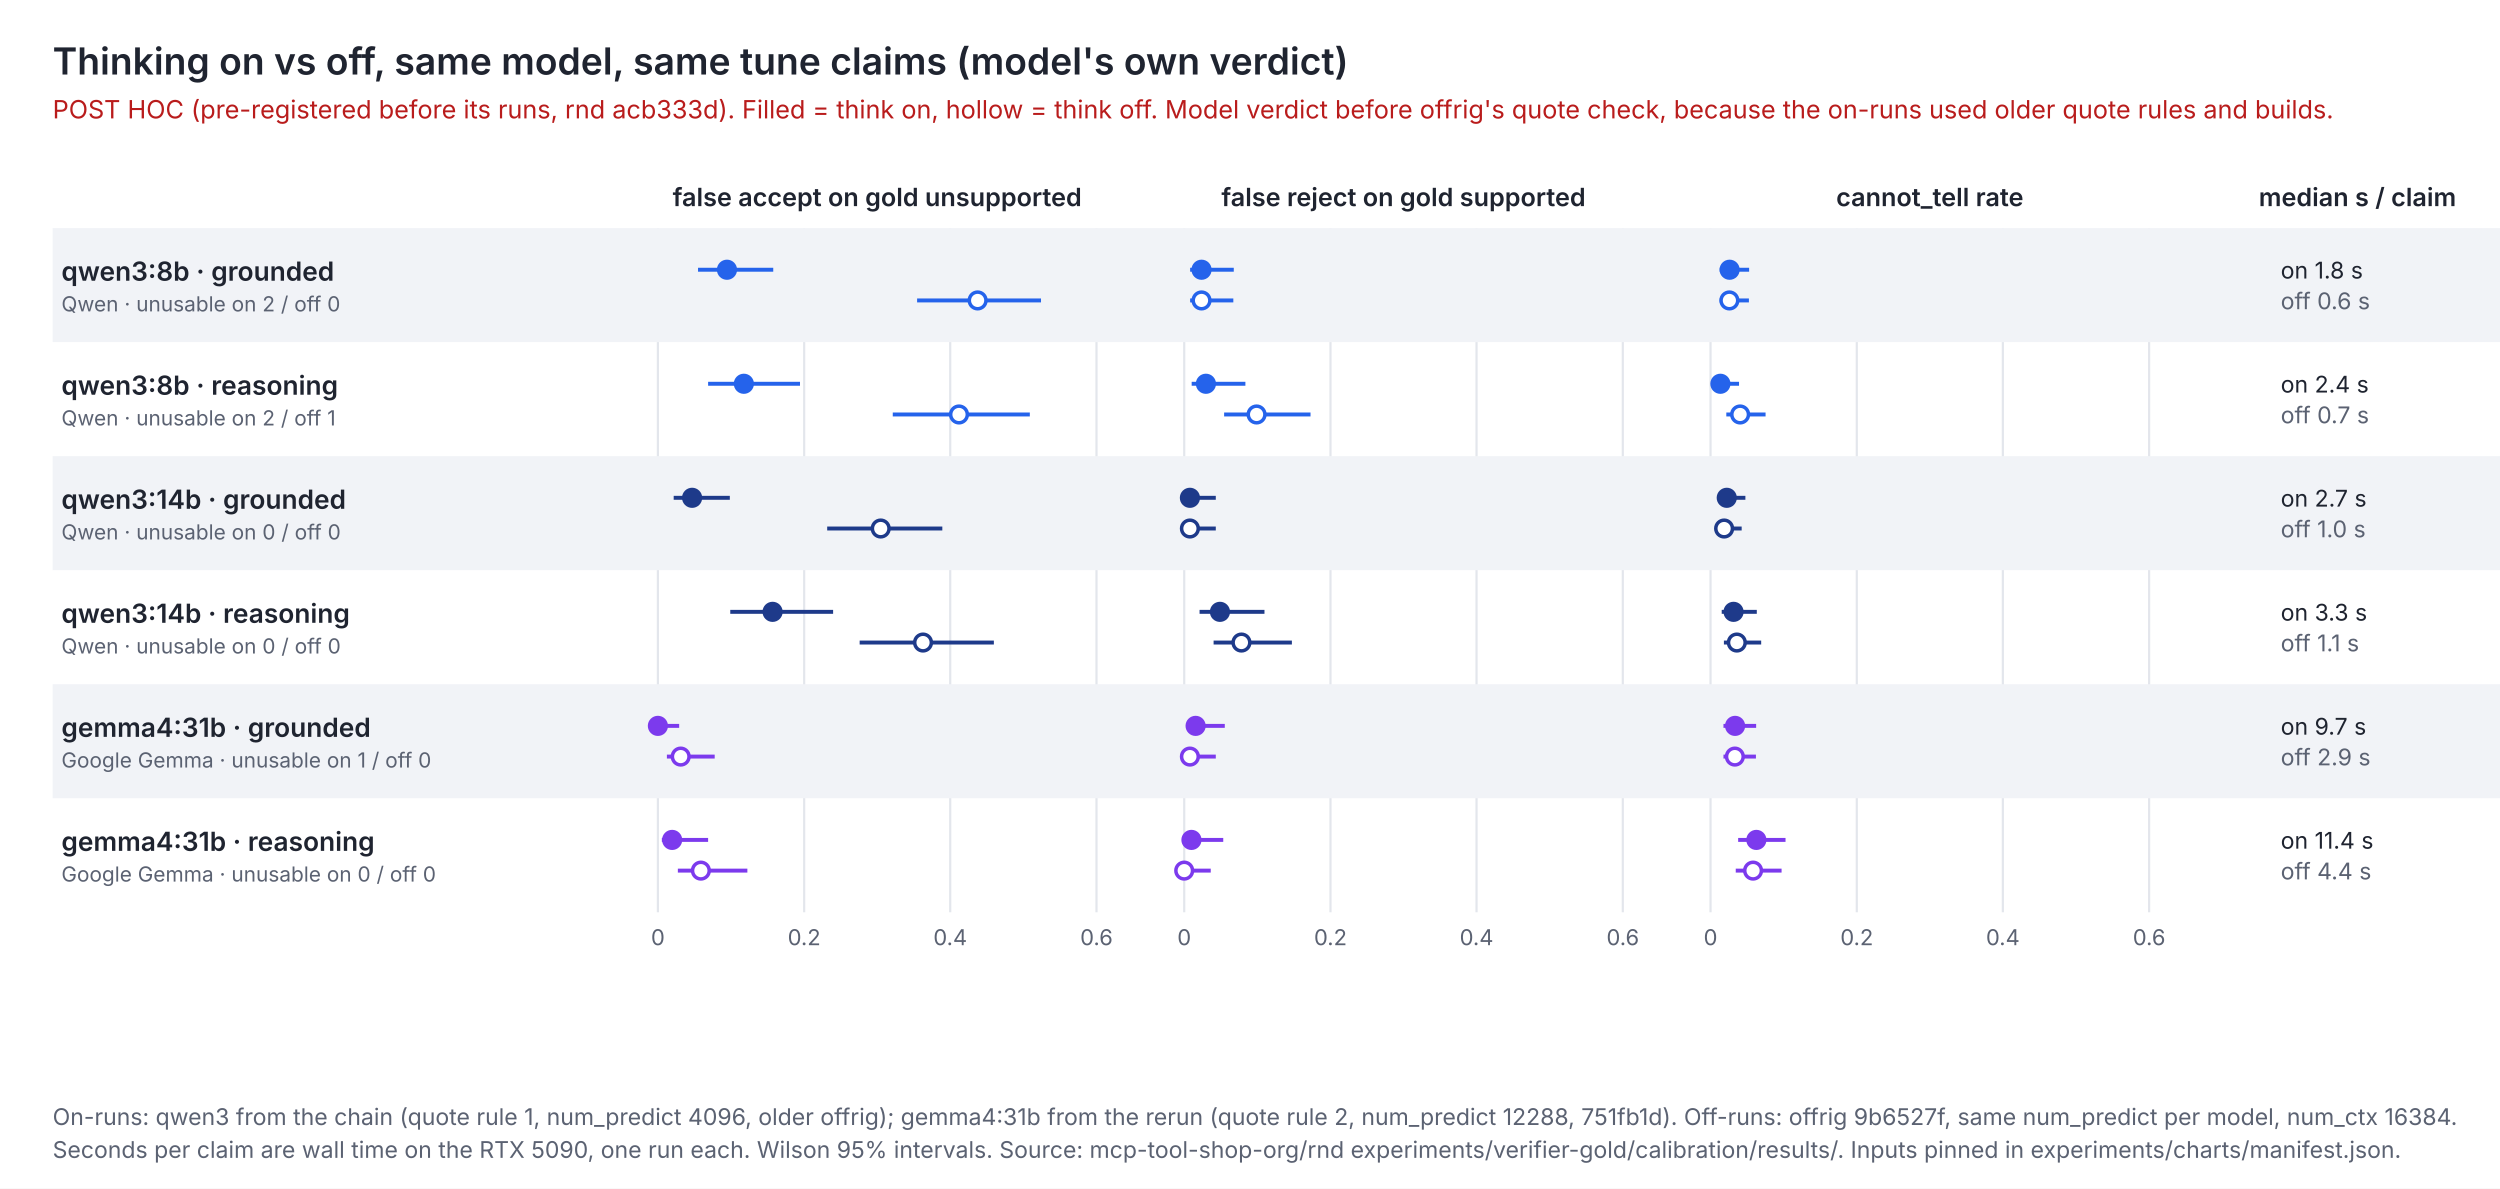
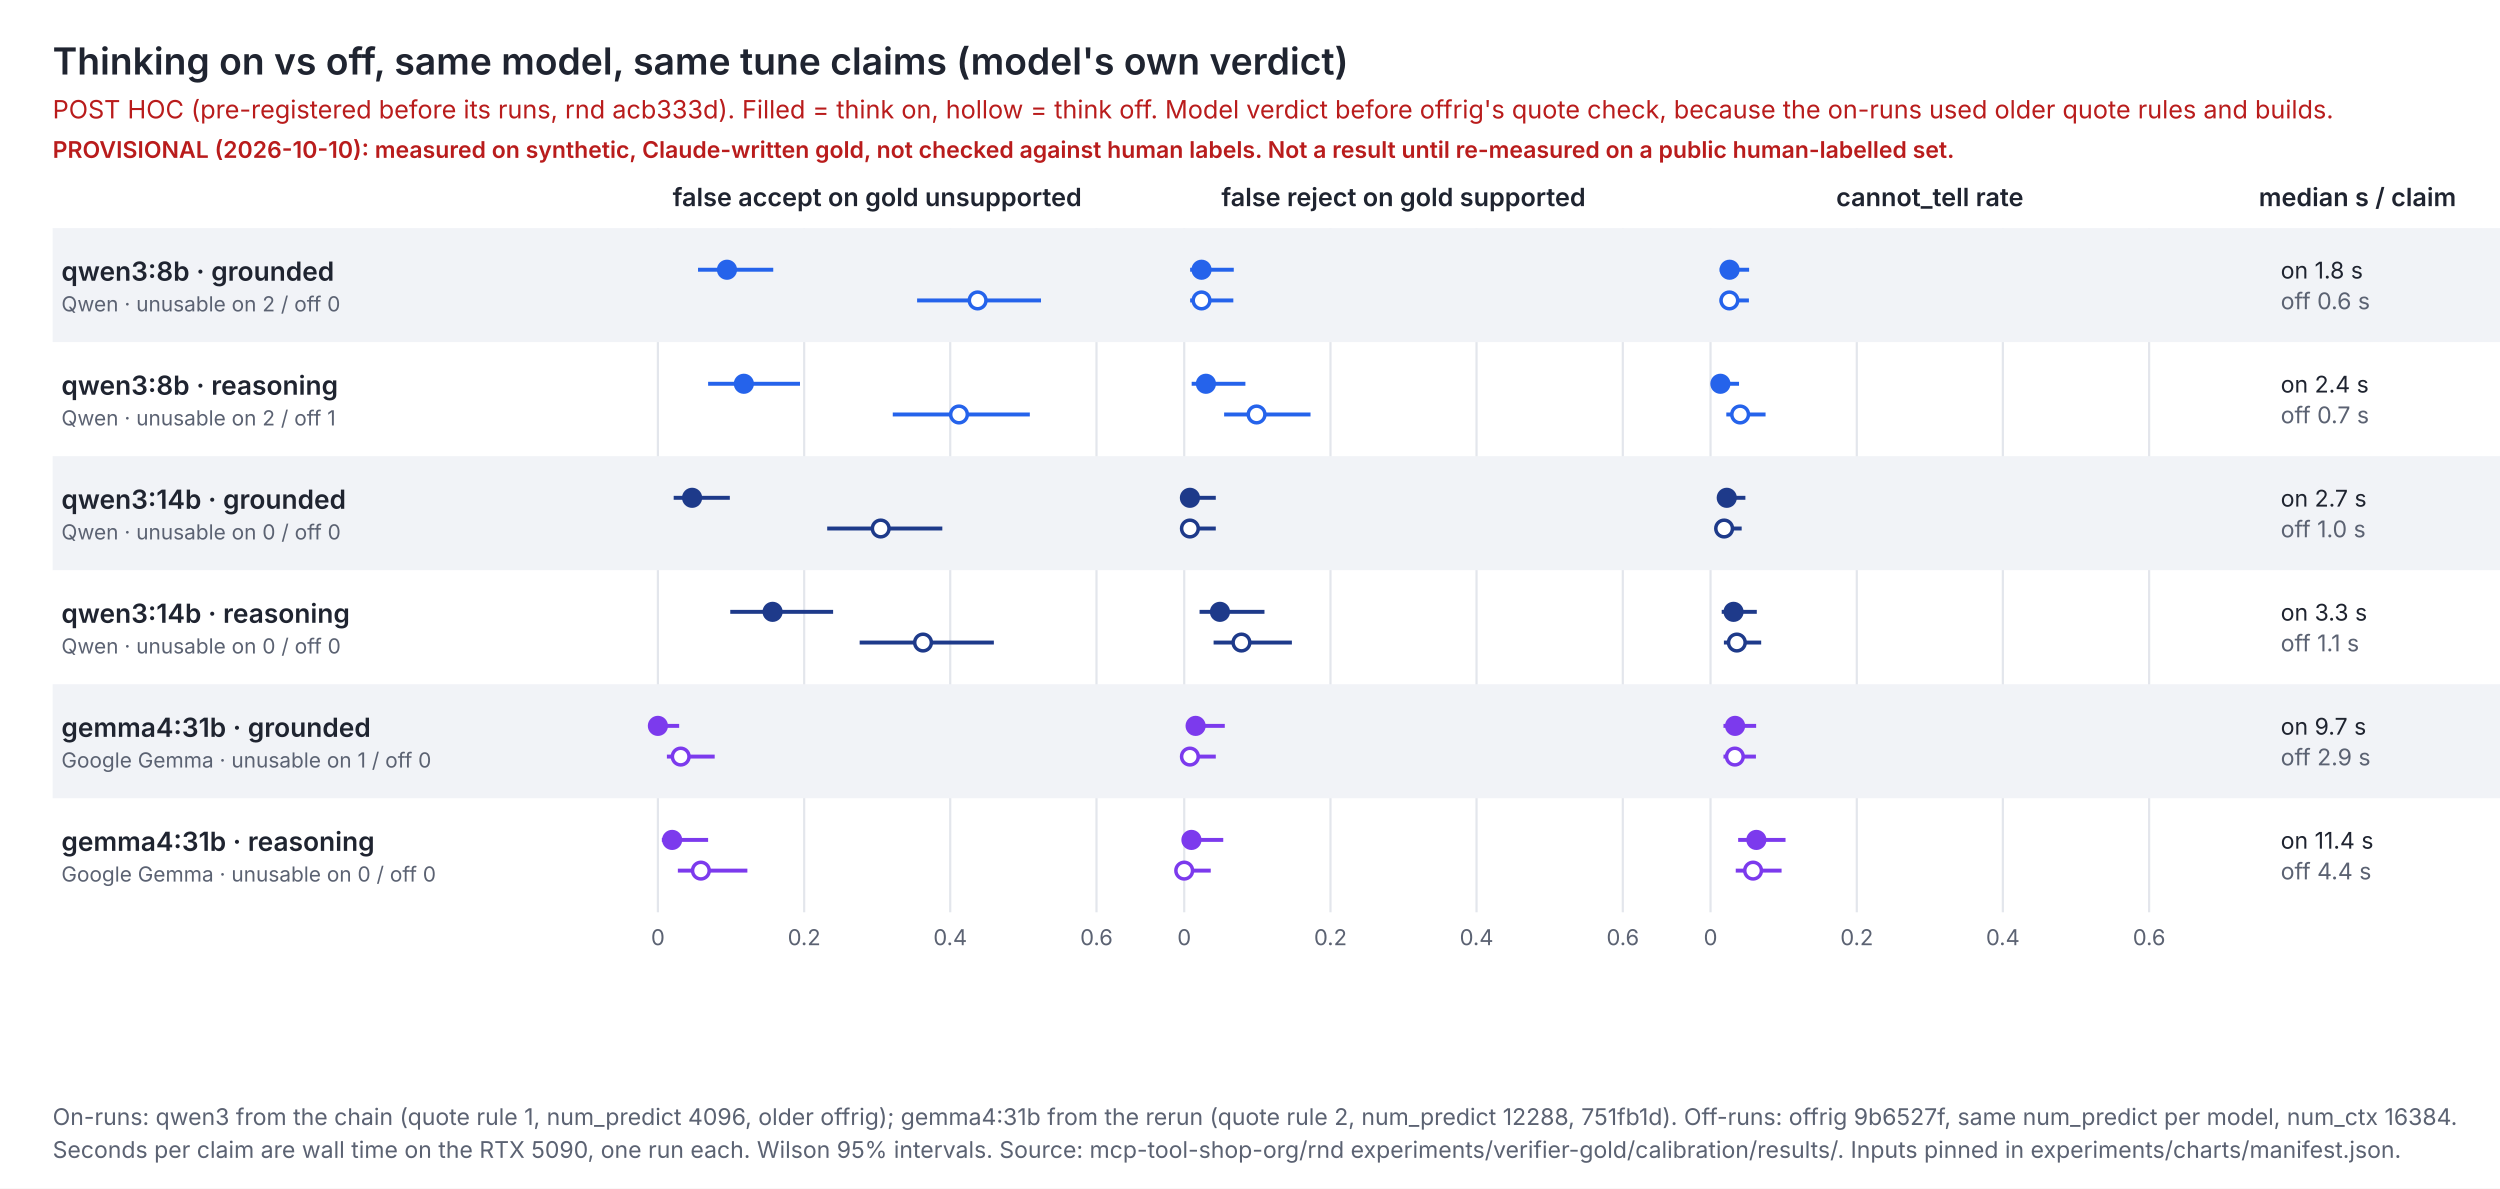
<svg xmlns="http://www.w3.org/2000/svg" viewBox="0 0 1140 542" width="1140" height="542" font-family="Inter, Segoe UI, Helvetica, Arial, sans-serif">
  <rect width="1140" height="542" fill="#ffffff" />
  <text x="24.0" y="34.0" font-size="17" fill="#1f2430" text-anchor="start" font-weight="600">Thinking on vs off, same model, same tune claims (model's own verdict)</text>
+   <text x="24.0" y="72.0" font-size="10.5" fill="#b91c1c" text-anchor="start" font-weight="600">PROVISIONAL (2026-10-10): measured on synthetic, Claude-written gold, not checked against human labels. Not a result until re-measured on a public human-labelled set.</text>
  <text x="24.0" y="54.0" font-size="11.5" fill="#b91c1c" text-anchor="start" font-weight="400">POST HOC (pre-registered before its runs, rnd acb333d). Filled = think on, hollow = think off. Model verdict before offrig's quote check, because the on-runs used older quote rules and builds.</text>
  <line x1="300.0" y1="104.0" x2="300.0" y2="416.0" stroke="#e3e6ec" stroke-width="1.0" />
  <text x="300.0" y="431.0" font-size="10" fill="#5b6272" text-anchor="middle" font-weight="400">0</text>
  <line x1="366.7" y1="104.0" x2="366.7" y2="416.0" stroke="#e3e6ec" stroke-width="1.0" />
  <text x="366.7" y="431.0" font-size="10" fill="#5b6272" text-anchor="middle" font-weight="400">0.2</text>
  <line x1="433.3" y1="104.0" x2="433.3" y2="416.0" stroke="#e3e6ec" stroke-width="1.0" />
  <text x="433.3" y="431.0" font-size="10" fill="#5b6272" text-anchor="middle" font-weight="400">0.4</text>
  <line x1="500.0" y1="104.0" x2="500.0" y2="416.0" stroke="#e3e6ec" stroke-width="1.0" />
  <text x="500.0" y="431.0" font-size="10" fill="#5b6272" text-anchor="middle" font-weight="400">0.6</text>
  <text x="400.0" y="94.0" font-size="11.5" fill="#1f2430" text-anchor="middle" font-weight="600">false accept on gold unsupported</text>
  <line x1="540.0" y1="104.0" x2="540.0" y2="416.0" stroke="#e3e6ec" stroke-width="1.0" />
  <text x="540.0" y="431.0" font-size="10" fill="#5b6272" text-anchor="middle" font-weight="400">0</text>
  <line x1="606.7" y1="104.0" x2="606.7" y2="416.0" stroke="#e3e6ec" stroke-width="1.0" />
  <text x="606.7" y="431.0" font-size="10" fill="#5b6272" text-anchor="middle" font-weight="400">0.2</text>
  <line x1="673.3" y1="104.0" x2="673.3" y2="416.0" stroke="#e3e6ec" stroke-width="1.0" />
  <text x="673.3" y="431.0" font-size="10" fill="#5b6272" text-anchor="middle" font-weight="400">0.4</text>
  <line x1="740.0" y1="104.0" x2="740.0" y2="416.0" stroke="#e3e6ec" stroke-width="1.0" />
  <text x="740.0" y="431.0" font-size="10" fill="#5b6272" text-anchor="middle" font-weight="400">0.6</text>
  <text x="640.0" y="94.0" font-size="11.5" fill="#1f2430" text-anchor="middle" font-weight="600">false reject on gold supported</text>
  <line x1="780.0" y1="104.0" x2="780.0" y2="416.0" stroke="#e3e6ec" stroke-width="1.0" />
  <text x="780.0" y="431.0" font-size="10" fill="#5b6272" text-anchor="middle" font-weight="400">0</text>
  <line x1="846.7" y1="104.0" x2="846.7" y2="416.0" stroke="#e3e6ec" stroke-width="1.0" />
  <text x="846.7" y="431.0" font-size="10" fill="#5b6272" text-anchor="middle" font-weight="400">0.2</text>
  <line x1="913.3" y1="104.0" x2="913.3" y2="416.0" stroke="#e3e6ec" stroke-width="1.0" />
  <text x="913.3" y="431.0" font-size="10" fill="#5b6272" text-anchor="middle" font-weight="400">0.4</text>
  <line x1="980.0" y1="104.0" x2="980.0" y2="416.0" stroke="#e3e6ec" stroke-width="1.0" />
  <text x="980.0" y="431.0" font-size="10" fill="#5b6272" text-anchor="middle" font-weight="400">0.6</text>
  <text x="880.0" y="94.0" font-size="11.5" fill="#1f2430" text-anchor="middle" font-weight="600">cannot_tell rate</text>
  <text x="1030.0" y="94.0" font-size="11.5" fill="#1f2430" text-anchor="start" font-weight="600">median s / claim</text>
  <rect x="24.0" y="104.0" width="1116.0" height="52.0" fill="#f1f3f7" stroke="none" />
  <text x="28.0" y="128.0" font-size="12" fill="#1f2430" text-anchor="start" font-weight="600">qwen3:8b · grounded</text>
  <text x="28.0" y="142.0" font-size="9.5" fill="#5b6272" text-anchor="start" font-weight="400">Qwen · unusable on 2 / off 0</text>
  <line x1="318.3" y1="123.0" x2="352.6" y2="123.0" stroke="#2563eb" stroke-width="1.8" />
  <circle cx="331.5" cy="123.0" r="3.8" fill="#2563eb" stroke="#2563eb" stroke-width="1.6" />
  <line x1="418.2" y1="137.0" x2="474.7" y2="137.0" stroke="#2563eb" stroke-width="1.8" />
  <circle cx="445.8" cy="137.0" r="3.8" fill="#ffffff" stroke="#2563eb" stroke-width="1.6" />
  <line x1="542.7" y1="123.0" x2="562.6" y2="123.0" stroke="#2563eb" stroke-width="1.8" />
  <circle cx="547.9" cy="123.0" r="3.8" fill="#2563eb" stroke="#2563eb" stroke-width="1.6" />
  <line x1="542.7" y1="137.0" x2="562.4" y2="137.0" stroke="#2563eb" stroke-width="1.8" />
  <circle cx="547.9" cy="137.0" r="3.8" fill="#ffffff" stroke="#2563eb" stroke-width="1.6" />
  <line x1="784.2" y1="123.0" x2="797.6" y2="123.0" stroke="#2563eb" stroke-width="1.8" />
  <circle cx="788.7" cy="123.0" r="3.8" fill="#2563eb" stroke="#2563eb" stroke-width="1.6" />
  <line x1="784.2" y1="137.0" x2="797.5" y2="137.0" stroke="#2563eb" stroke-width="1.8" />
  <circle cx="788.6" cy="137.0" r="3.8" fill="#ffffff" stroke="#2563eb" stroke-width="1.6" />
  <text x="1040.0" y="127.0" font-size="10.5" fill="#1f2430" text-anchor="start" font-weight="400">on  1.8 s</text>
  <text x="1040.0" y="141.0" font-size="10.5" fill="#5b6272" text-anchor="start" font-weight="400">off 0.6 s</text>
  <text x="28.0" y="180.0" font-size="12" fill="#1f2430" text-anchor="start" font-weight="600">qwen3:8b · reasoning</text>
  <text x="28.0" y="194.0" font-size="9.5" fill="#5b6272" text-anchor="start" font-weight="400">Qwen · unusable on 2 / off 1</text>
  <line x1="322.9" y1="175.0" x2="364.8" y2="175.0" stroke="#2563eb" stroke-width="1.8" />
  <circle cx="339.2" cy="175.0" r="3.8" fill="#2563eb" stroke="#2563eb" stroke-width="1.6" />
  <line x1="407.1" y1="189.0" x2="469.6" y2="189.0" stroke="#2563eb" stroke-width="1.8" />
  <circle cx="437.3" cy="189.0" r="3.8" fill="#ffffff" stroke="#2563eb" stroke-width="1.6" />
  <line x1="543.4" y1="175.0" x2="567.9" y2="175.0" stroke="#2563eb" stroke-width="1.8" />
  <circle cx="549.9" cy="175.0" r="3.8" fill="#2563eb" stroke="#2563eb" stroke-width="1.6" />
  <line x1="558.2" y1="189.0" x2="597.6" y2="189.0" stroke="#2563eb" stroke-width="1.8" />
  <circle cx="573.0" cy="189.0" r="3.8" fill="#ffffff" stroke="#2563eb" stroke-width="1.6" />
  <line x1="781.5" y1="175.0" x2="793.0" y2="175.0" stroke="#2563eb" stroke-width="1.8" />
  <circle cx="784.5" cy="175.0" r="3.8" fill="#2563eb" stroke="#2563eb" stroke-width="1.6" />
  <line x1="787.2" y1="189.0" x2="805.1" y2="189.0" stroke="#2563eb" stroke-width="1.8" />
  <circle cx="793.5" cy="189.0" r="3.8" fill="#ffffff" stroke="#2563eb" stroke-width="1.6" />
  <text x="1040.0" y="179.0" font-size="10.5" fill="#1f2430" text-anchor="start" font-weight="400">on  2.4 s</text>
  <text x="1040.0" y="193.0" font-size="10.5" fill="#5b6272" text-anchor="start" font-weight="400">off 0.7 s</text>
  <rect x="24.0" y="208.0" width="1116.0" height="52.0" fill="#f1f3f7" stroke="none" />
  <text x="28.0" y="232.0" font-size="12" fill="#1f2430" text-anchor="start" font-weight="600">qwen3:14b · grounded</text>
  <text x="28.0" y="246.0" font-size="9.5" fill="#5b6272" text-anchor="start" font-weight="400">Qwen · unusable on 0 / off 0</text>
  <line x1="307.2" y1="227.0" x2="332.8" y2="227.0" stroke="#1e3a8a" stroke-width="1.8" />
  <circle cx="315.6" cy="227.0" r="3.8" fill="#1e3a8a" stroke="#1e3a8a" stroke-width="1.6" />
  <line x1="377.2" y1="241.0" x2="429.7" y2="241.0" stroke="#1e3a8a" stroke-width="1.8" />
  <circle cx="401.6" cy="241.0" r="3.8" fill="#ffffff" stroke="#1e3a8a" stroke-width="1.6" />
  <line x1="540.5" y1="227.0" x2="554.4" y2="227.0" stroke="#1e3a8a" stroke-width="1.8" />
  <circle cx="542.6" cy="227.0" r="3.8" fill="#1e3a8a" stroke="#1e3a8a" stroke-width="1.6" />
  <line x1="540.5" y1="241.0" x2="554.4" y2="241.0" stroke="#1e3a8a" stroke-width="1.8" />
  <circle cx="542.6" cy="241.0" r="3.8" fill="#ffffff" stroke="#1e3a8a" stroke-width="1.6" />
  <line x1="783.4" y1="227.0" x2="795.9" y2="227.0" stroke="#1e3a8a" stroke-width="1.8" />
  <circle cx="787.4" cy="227.0" r="3.8" fill="#1e3a8a" stroke="#1e3a8a" stroke-width="1.6" />
  <line x1="782.6" y1="241.0" x2="794.2" y2="241.0" stroke="#1e3a8a" stroke-width="1.8" />
  <circle cx="786.2" cy="241.0" r="3.8" fill="#ffffff" stroke="#1e3a8a" stroke-width="1.6" />
  <text x="1040.0" y="231.0" font-size="10.5" fill="#1f2430" text-anchor="start" font-weight="400">on  2.7 s</text>
  <text x="1040.0" y="245.0" font-size="10.5" fill="#5b6272" text-anchor="start" font-weight="400">off 1.0 s</text>
  <text x="28.0" y="284.0" font-size="12" fill="#1f2430" text-anchor="start" font-weight="600">qwen3:14b · reasoning</text>
  <text x="28.0" y="298.0" font-size="9.5" fill="#5b6272" text-anchor="start" font-weight="400">Qwen · unusable on 0 / off 0</text>
  <line x1="333.0" y1="279.0" x2="379.9" y2="279.0" stroke="#1e3a8a" stroke-width="1.8" />
  <circle cx="352.3" cy="279.0" r="3.8" fill="#1e3a8a" stroke="#1e3a8a" stroke-width="1.6" />
  <line x1="392.0" y1="293.0" x2="453.2" y2="293.0" stroke="#1e3a8a" stroke-width="1.8" />
  <circle cx="420.9" cy="293.0" r="3.8" fill="#ffffff" stroke="#1e3a8a" stroke-width="1.6" />
  <line x1="547.0" y1="279.0" x2="576.6" y2="279.0" stroke="#1e3a8a" stroke-width="1.8" />
  <circle cx="556.3" cy="279.0" r="3.8" fill="#1e3a8a" stroke="#1e3a8a" stroke-width="1.6" />
  <line x1="553.4" y1="293.0" x2="589.1" y2="293.0" stroke="#1e3a8a" stroke-width="1.8" />
  <circle cx="566.1" cy="293.0" r="3.8" fill="#ffffff" stroke="#1e3a8a" stroke-width="1.6" />
  <line x1="785.1" y1="279.0" x2="801.1" y2="279.0" stroke="#1e3a8a" stroke-width="1.8" />
  <circle cx="790.5" cy="279.0" r="3.8" fill="#1e3a8a" stroke="#1e3a8a" stroke-width="1.6" />
  <line x1="786.1" y1="293.0" x2="803.1" y2="293.0" stroke="#1e3a8a" stroke-width="1.8" />
  <circle cx="792.0" cy="293.0" r="3.8" fill="#ffffff" stroke="#1e3a8a" stroke-width="1.6" />
  <text x="1040.0" y="283.0" font-size="10.5" fill="#1f2430" text-anchor="start" font-weight="400">on  3.3 s</text>
  <text x="1040.0" y="297.0" font-size="10.5" fill="#5b6272" text-anchor="start" font-weight="400">off 1.1 s</text>
  <rect x="24.0" y="312.0" width="1116.0" height="52.0" fill="#f1f3f7" stroke="none" />
  <text x="28.0" y="336.0" font-size="12" fill="#1f2430" text-anchor="start" font-weight="600">gemma4:31b · grounded</text>
  <text x="28.0" y="350.0" font-size="9.5" fill="#5b6272" text-anchor="start" font-weight="400">Google Gemma · unusable on 1 / off 0</text>
  <line x1="300.0" y1="331.0" x2="309.7" y2="331.0" stroke="#7c3aed" stroke-width="1.8" />
  <circle cx="300.0" cy="331.0" r="3.8" fill="#7c3aed" stroke="#7c3aed" stroke-width="1.6" />
  <line x1="304.1" y1="345.0" x2="325.9" y2="345.0" stroke="#7c3aed" stroke-width="1.8" />
  <circle cx="310.4" cy="345.0" r="3.8" fill="#ffffff" stroke="#7c3aed" stroke-width="1.6" />
  <line x1="541.4" y1="331.0" x2="558.5" y2="331.0" stroke="#7c3aed" stroke-width="1.8" />
  <circle cx="545.2" cy="331.0" r="3.8" fill="#7c3aed" stroke="#7c3aed" stroke-width="1.6" />
  <line x1="540.5" y1="345.0" x2="554.4" y2="345.0" stroke="#7c3aed" stroke-width="1.8" />
  <circle cx="542.6" cy="345.0" r="3.8" fill="#ffffff" stroke="#7c3aed" stroke-width="1.6" />
  <line x1="785.9" y1="331.0" x2="800.8" y2="331.0" stroke="#7c3aed" stroke-width="1.8" />
  <circle cx="791.2" cy="331.0" r="3.8" fill="#7c3aed" stroke="#7c3aed" stroke-width="1.6" />
  <line x1="785.9" y1="345.0" x2="800.7" y2="345.0" stroke="#7c3aed" stroke-width="1.8" />
  <circle cx="791.1" cy="345.0" r="3.8" fill="#ffffff" stroke="#7c3aed" stroke-width="1.6" />
  <text x="1040.0" y="335.0" font-size="10.5" fill="#1f2430" text-anchor="start" font-weight="400">on  9.7 s</text>
  <text x="1040.0" y="349.0" font-size="10.5" fill="#5b6272" text-anchor="start" font-weight="400">off 2.9 s</text>
  <text x="28.0" y="388.0" font-size="12" fill="#1f2430" text-anchor="start" font-weight="600">gemma4:31b · reasoning</text>
  <text x="28.0" y="402.0" font-size="9.5" fill="#5b6272" text-anchor="start" font-weight="400">Google Gemma · unusable on 0 / off 0</text>
  <line x1="301.8" y1="383.0" x2="322.9" y2="383.0" stroke="#7c3aed" stroke-width="1.8" />
  <circle cx="306.5" cy="383.0" r="3.8" fill="#7c3aed" stroke="#7c3aed" stroke-width="1.6" />
  <line x1="309.1" y1="397.0" x2="340.8" y2="397.0" stroke="#7c3aed" stroke-width="1.8" />
  <circle cx="319.6" cy="397.0" r="3.8" fill="#ffffff" stroke="#7c3aed" stroke-width="1.6" />
  <line x1="540.6" y1="383.0" x2="557.8" y2="383.0" stroke="#7c3aed" stroke-width="1.8" />
  <circle cx="543.3" cy="383.0" r="3.8" fill="#7c3aed" stroke="#7c3aed" stroke-width="1.6" />
  <line x1="540.0" y1="397.0" x2="552.1" y2="397.0" stroke="#7c3aed" stroke-width="1.8" />
  <circle cx="540.0" cy="397.0" r="3.8" fill="#ffffff" stroke="#7c3aed" stroke-width="1.6" />
  <line x1="792.6" y1="383.0" x2="814.2" y2="383.0" stroke="#7c3aed" stroke-width="1.8" />
  <circle cx="800.9" cy="383.0" r="3.8" fill="#7c3aed" stroke="#7c3aed" stroke-width="1.6" />
  <line x1="791.5" y1="397.0" x2="812.4" y2="397.0" stroke="#7c3aed" stroke-width="1.8" />
  <circle cx="799.4" cy="397.0" r="3.8" fill="#ffffff" stroke="#7c3aed" stroke-width="1.6" />
  <text x="1040.0" y="387.0" font-size="10.5" fill="#1f2430" text-anchor="start" font-weight="400">on  11.4 s</text>
  <text x="1040.0" y="401.0" font-size="10.5" fill="#5b6272" text-anchor="start" font-weight="400">off 4.4 s</text>
  <text x="24.0" y="513.0" font-size="10.5" fill="#5b6272" text-anchor="start" font-weight="400">On-runs: qwen3 from the chain (quote rule 1, num_predict 4096, older offrig); gemma4:31b from the rerun (quote rule 2, num_predict 12288, 751fb1d). Off-runs: offrig 9b6527f, same num_predict per model, num_ctx 16384.</text>
  <text x="24.0" y="528.0" font-size="10.5" fill="#5b6272" text-anchor="start" font-weight="400">Seconds per claim are wall time on the RTX 5090, one run each. Wilson 95% intervals. Source: mcp-tool-shop-org/rnd experiments/verifier-gold/calibration/results/. Inputs pinned in experiments/charts/manifest.json.</text>
</svg>
